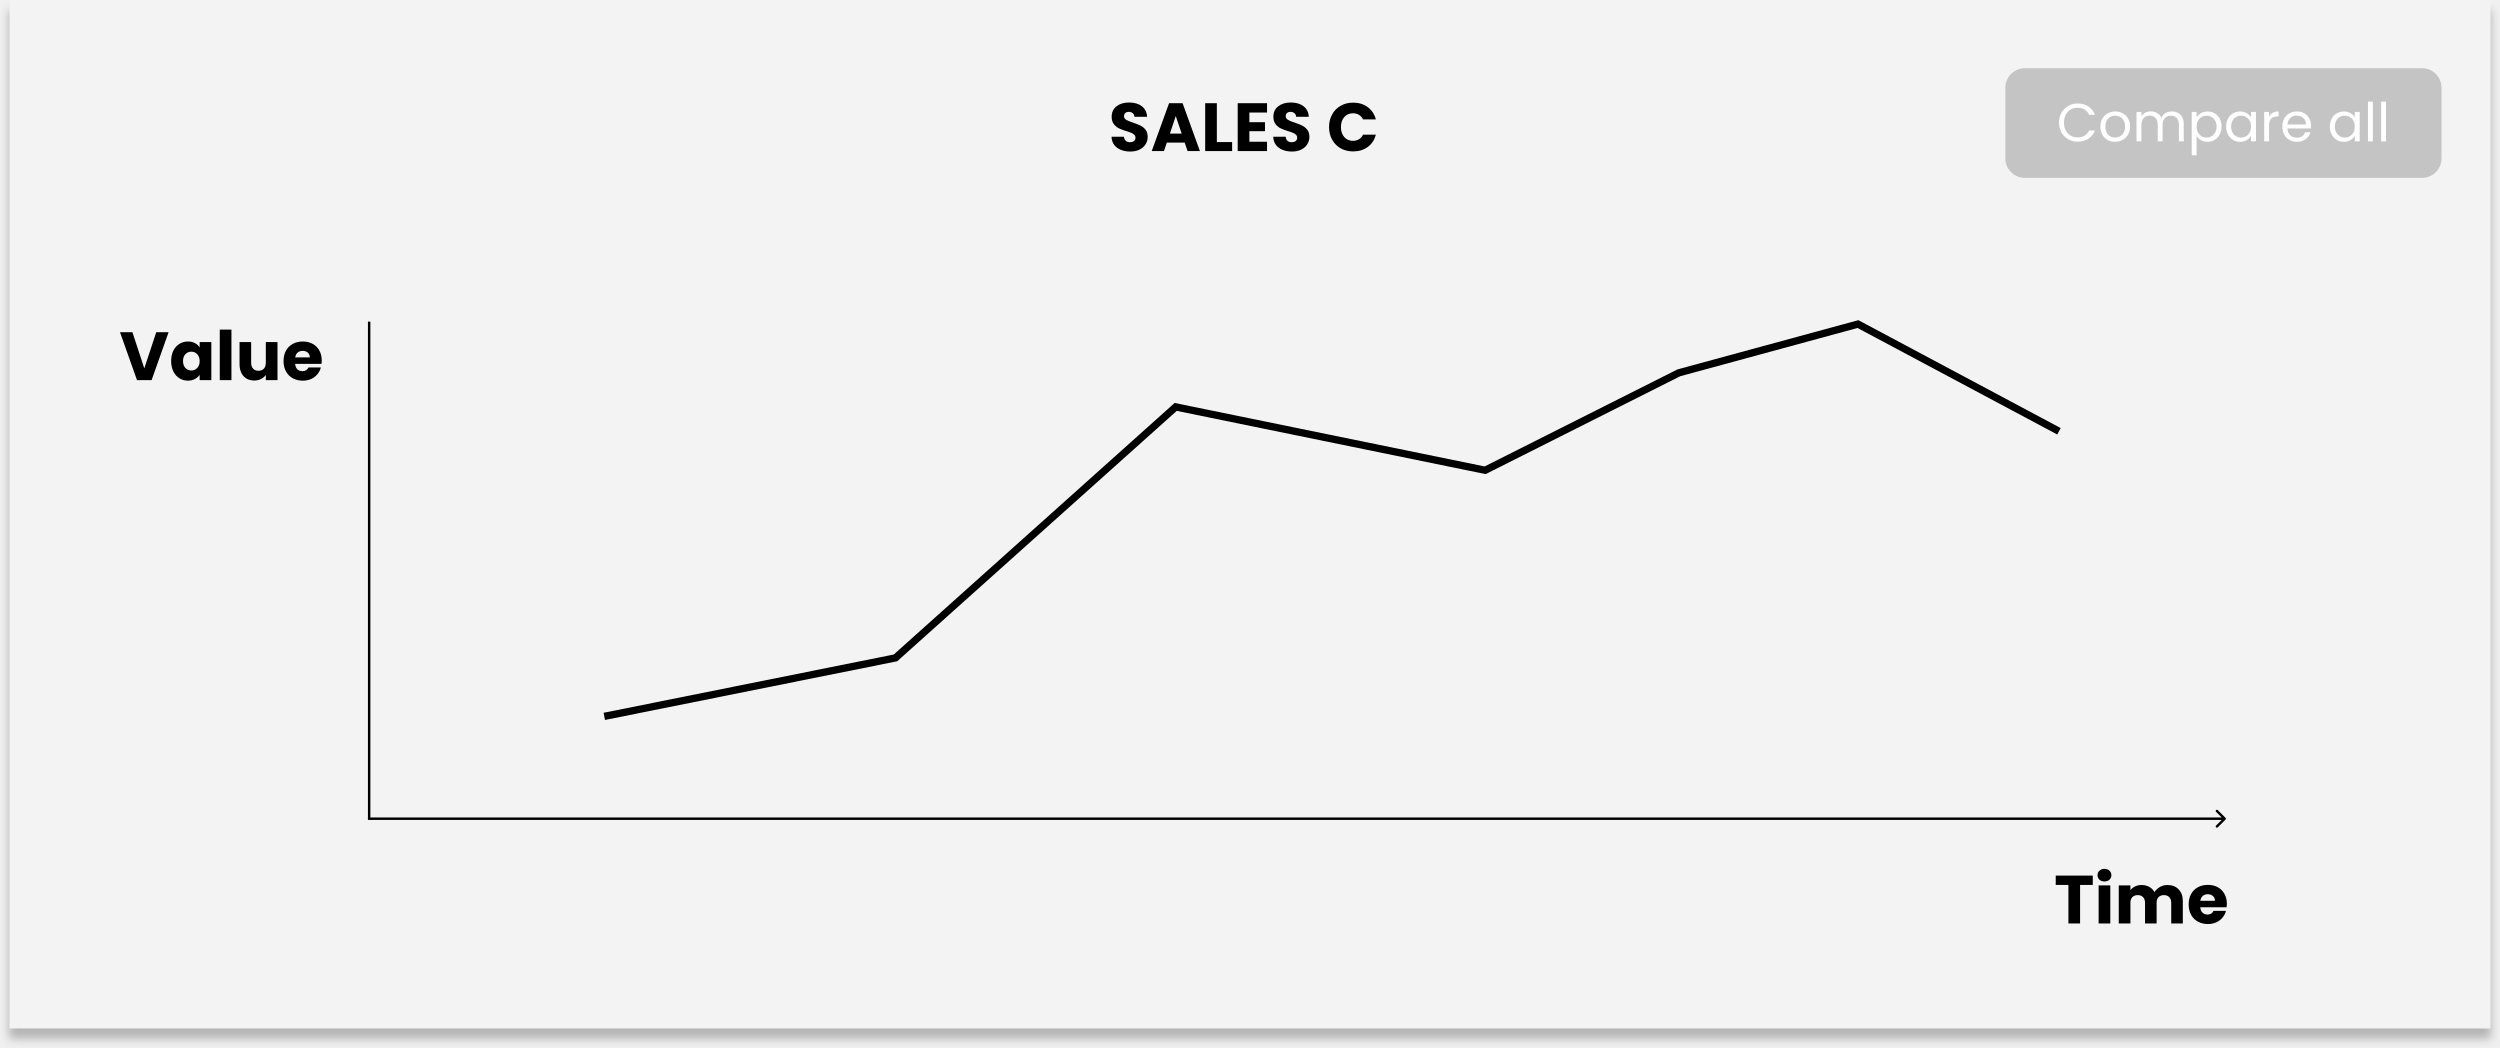
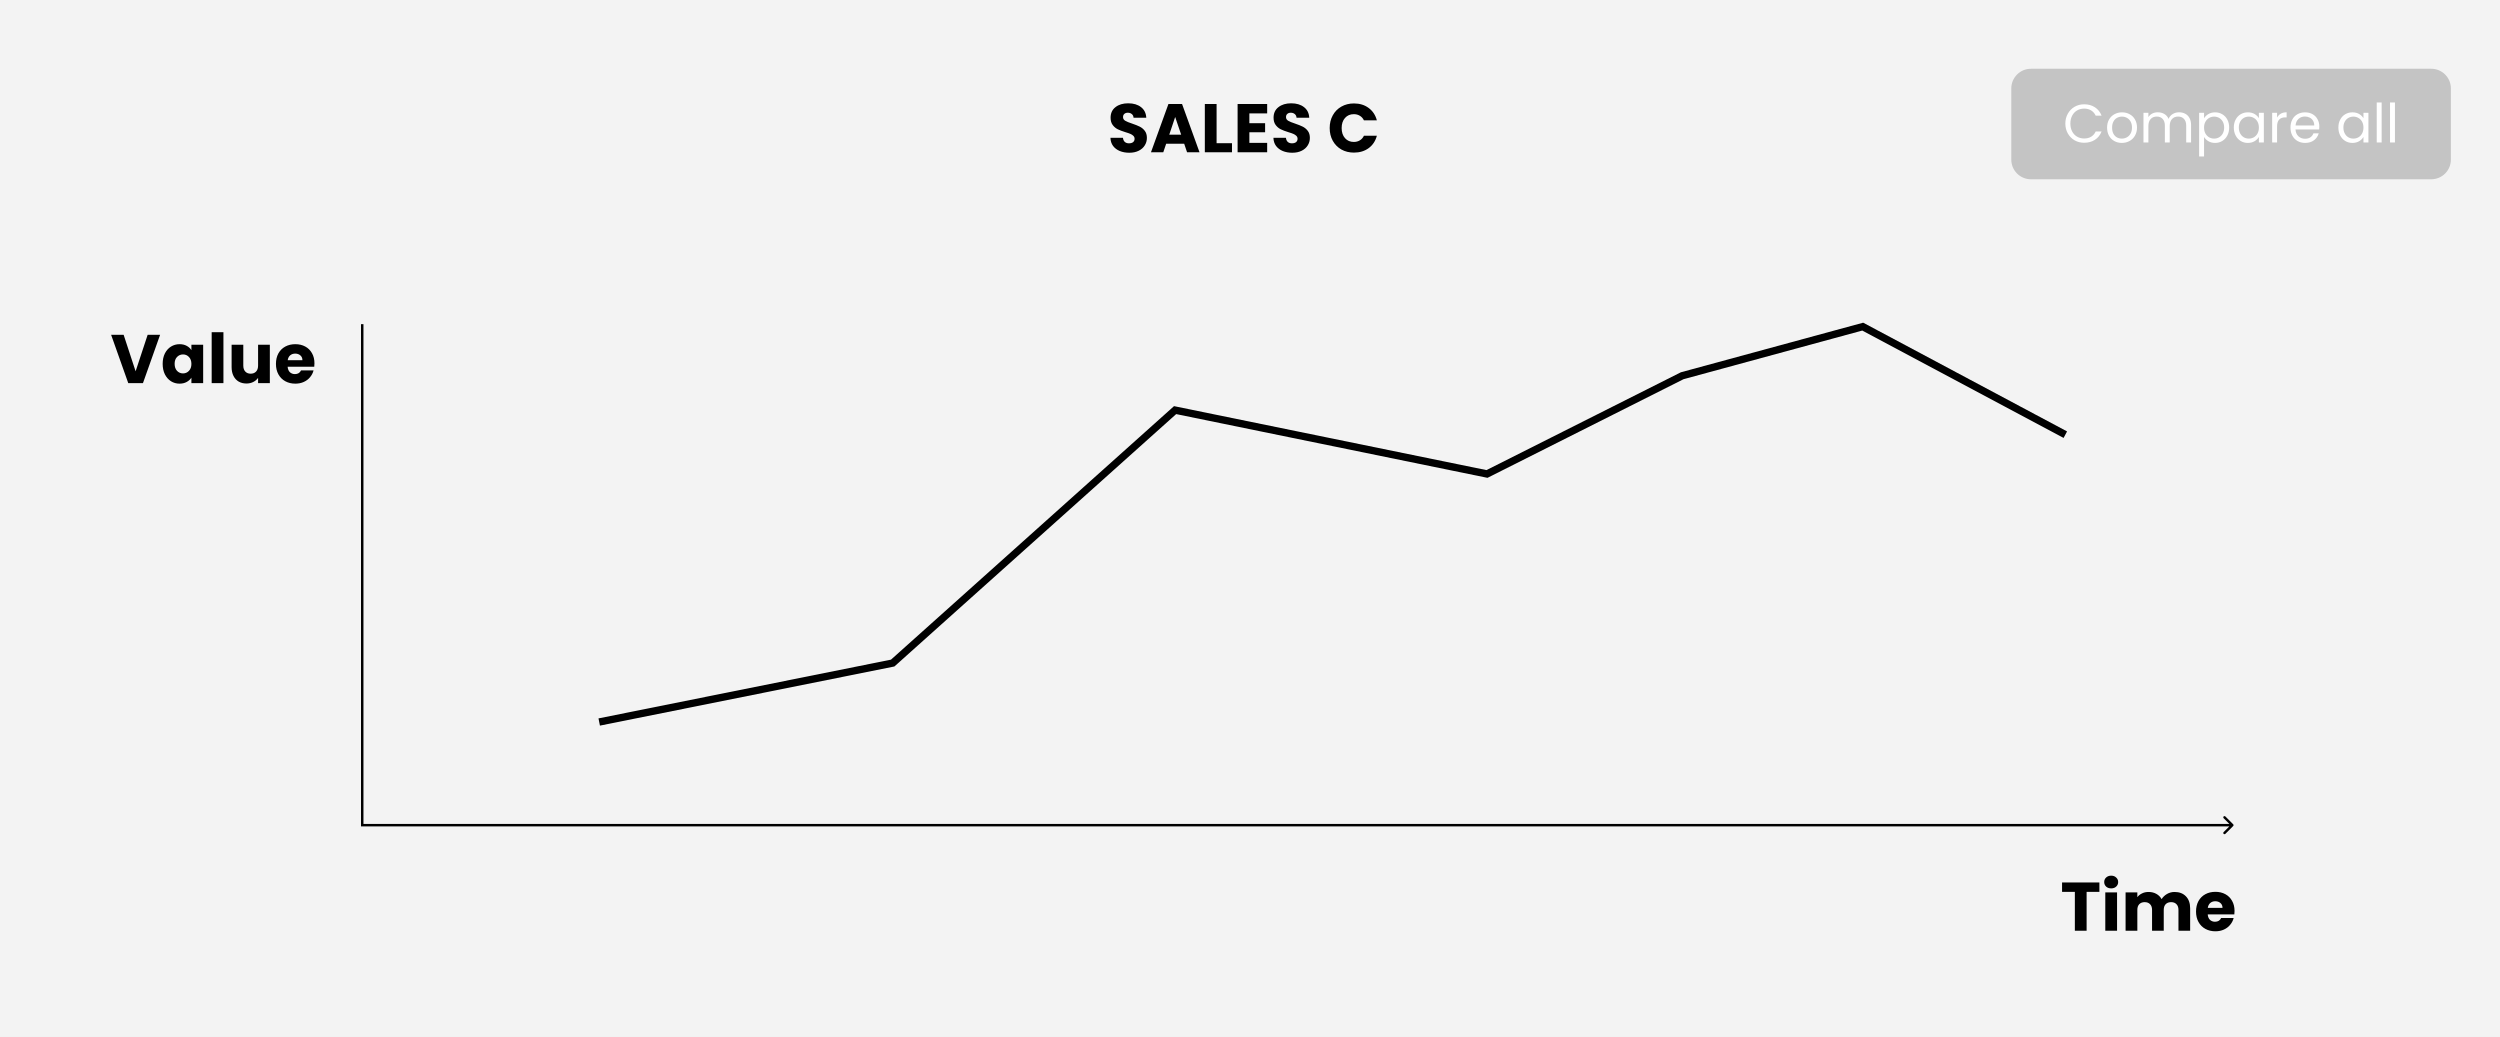
- <svg xmlns="http://www.w3.org/2000/svg" width="1026" height="430" viewBox="0 0 1026 430" fill="none">
-   <g id="Group 8">
-     <g id="Rectangle 84" filter="url(#filter0_d)">
-       <path d="M4 0H1022V422H4V0Z" fill="#F3F3F3" />
-       <path d="M4 0H1022V422H4V0Z" fill="#F3F3F3" />
+ <svg xmlns="http://www.w3.org/2000/svg" width="1018" height="422" viewBox="0 0 1018 422" fill="none">
+   <g id="sales-c">
+     <g id="Rectangle 84">
+       <path d="M0 0H1018V422H0V0Z" fill="#F3F3F3" />
+       <path d="M0 0H1018V422H0V0Z" fill="#F3F3F3" />
    </g>
-     <path id="Arrow 2" d="M913.354 336.354C913.549 336.158 913.549 335.842 913.354 335.646L910.172 332.464C909.976 332.269 909.66 332.269 909.464 332.464C909.269 332.66 909.269 332.976 909.464 333.172L912.293 336L909.464 338.828C909.269 339.024 909.269 339.34 909.464 339.536C909.66 339.731 909.976 339.731 910.172 339.536L913.354 336.354ZM151 336.5L913 336.5V335.5L151 335.5V336.5Z" fill="black" />
-     <line id="Line 2" x1="151.5" y1="132" x2="151.5" y2="336" stroke="black" />
-     <path id="SALES C" d="M463.848 62.196C462.411 62.196 461.123 61.963 459.984 61.496C458.845 61.029 457.931 60.339 457.24 59.424C456.568 58.509 456.213 57.408 456.176 56.12H461.272C461.347 56.848 461.599 57.408 462.028 57.8C462.457 58.173 463.017 58.36 463.708 58.36C464.417 58.36 464.977 58.201 465.388 57.884C465.799 57.548 466.004 57.091 466.004 56.512C466.004 56.027 465.836 55.625 465.5 55.308C465.183 54.991 464.781 54.729 464.296 54.524C463.829 54.319 463.157 54.085 462.28 53.824C461.011 53.432 459.975 53.04 459.172 52.648C458.369 52.256 457.679 51.677 457.1 50.912C456.521 50.147 456.232 49.148 456.232 47.916C456.232 46.087 456.895 44.659 458.22 43.632C459.545 42.587 461.272 42.064 463.4 42.064C465.565 42.064 467.311 42.587 468.636 43.632C469.961 44.659 470.671 46.096 470.764 47.944H465.584C465.547 47.309 465.313 46.815 464.884 46.46C464.455 46.087 463.904 45.9 463.232 45.9C462.653 45.9 462.187 46.059 461.832 46.376C461.477 46.675 461.3 47.113 461.3 47.692C461.3 48.327 461.599 48.821 462.196 49.176C462.793 49.531 463.727 49.913 464.996 50.324C466.265 50.753 467.292 51.164 468.076 51.556C468.879 51.948 469.569 52.517 470.148 53.264C470.727 54.011 471.016 54.972 471.016 56.148C471.016 57.268 470.727 58.285 470.148 59.2C469.588 60.115 468.767 60.843 467.684 61.384C466.601 61.925 465.323 62.196 463.848 62.196ZM486.199 58.528H478.863L477.687 62H472.675L479.787 42.344H485.331L492.443 62H487.375L486.199 58.528ZM484.967 54.832L482.531 47.636L480.123 54.832H484.967ZM499.395 58.304H505.667V62H494.607V42.344H499.395V58.304ZM512.739 46.18V50.156H519.151V53.852H512.739V58.164H519.991V62H507.951V42.344H519.991V46.18H512.739ZM530.211 62.196C528.774 62.196 527.486 61.963 526.347 61.496C525.209 61.029 524.294 60.339 523.603 59.424C522.931 58.509 522.577 57.408 522.539 56.12H527.635C527.71 56.848 527.962 57.408 528.391 57.8C528.821 58.173 529.381 58.36 530.071 58.36C530.781 58.36 531.341 58.201 531.751 57.884C532.162 57.548 532.367 57.091 532.367 56.512C532.367 56.027 532.199 55.625 531.863 55.308C531.546 54.991 531.145 54.729 530.659 54.524C530.193 54.319 529.521 54.085 528.643 53.824C527.374 53.432 526.338 53.04 525.535 52.648C524.733 52.256 524.042 51.677 523.463 50.912C522.885 50.147 522.595 49.148 522.595 47.916C522.595 46.087 523.258 44.659 524.583 43.632C525.909 42.587 527.635 42.064 529.763 42.064C531.929 42.064 533.674 42.587 534.999 43.632C536.325 44.659 537.034 46.096 537.127 47.944H531.947C531.91 47.309 531.677 46.815 531.247 46.46C530.818 46.087 530.267 45.9 529.595 45.9C529.017 45.9 528.55 46.059 528.195 46.376C527.841 46.675 527.663 47.113 527.663 47.692C527.663 48.327 527.962 48.821 528.559 49.176C529.157 49.531 530.09 49.913 531.359 50.324C532.629 50.753 533.655 51.164 534.439 51.556C535.242 51.948 535.933 52.517 536.511 53.264C537.09 54.011 537.379 54.972 537.379 56.148C537.379 57.268 537.09 58.285 536.511 59.2C535.951 60.115 535.13 60.843 534.047 61.384C532.965 61.925 531.686 62.196 530.211 62.196ZM545.447 52.144C545.447 50.203 545.867 48.476 546.707 46.964C547.547 45.433 548.714 44.248 550.207 43.408C551.719 42.549 553.427 42.12 555.331 42.12C557.665 42.12 559.662 42.736 561.323 43.968C562.985 45.2 564.095 46.88 564.655 49.008H559.391C558.999 48.187 558.439 47.561 557.711 47.132C557.002 46.703 556.19 46.488 555.275 46.488C553.801 46.488 552.606 47.001 551.691 48.028C550.777 49.055 550.319 50.427 550.319 52.144C550.319 53.861 550.777 55.233 551.691 56.26C552.606 57.287 553.801 57.8 555.275 57.8C556.19 57.8 557.002 57.585 557.711 57.156C558.439 56.727 558.999 56.101 559.391 55.28H564.655C564.095 57.408 562.985 59.088 561.323 60.32C559.662 61.533 557.665 62.14 555.331 62.14C553.427 62.14 551.719 61.72 550.207 60.88C548.714 60.021 547.547 58.836 546.707 57.324C545.867 55.812 545.447 54.085 545.447 52.144Z" fill="black" />
-     <path id="c" d="M248 294L367.5 270L482.5 167L609.5 193L689 153L762.5 133L845 177" stroke="black" stroke-width="3" />
-     <path id="Time" d="M858.876 359.344V363.18H853.668V379H848.88V363.18H843.672V359.344H858.876ZM863.687 361.752C862.847 361.752 862.156 361.509 861.615 361.024C861.092 360.52 860.831 359.904 860.831 359.176C860.831 358.429 861.092 357.813 861.615 357.328C862.156 356.824 862.847 356.572 863.687 356.572C864.508 356.572 865.18 356.824 865.703 357.328C866.244 357.813 866.515 358.429 866.515 359.176C866.515 359.904 866.244 360.52 865.703 361.024C865.18 361.509 864.508 361.752 863.687 361.752ZM866.067 363.376V379H861.279V363.376H866.067ZM889.473 363.208C891.414 363.208 892.954 363.796 894.093 364.972C895.25 366.148 895.829 367.781 895.829 369.872V379H891.069V370.516C891.069 369.508 890.798 368.733 890.257 368.192C889.734 367.632 889.006 367.352 888.073 367.352C887.139 367.352 886.402 367.632 885.861 368.192C885.338 368.733 885.077 369.508 885.077 370.516V379H880.317V370.516C880.317 369.508 880.046 368.733 879.505 368.192C878.982 367.632 878.254 367.352 877.321 367.352C876.387 367.352 875.65 367.632 875.109 368.192C874.586 368.733 874.325 369.508 874.325 370.516V379H869.537V363.376H874.325V365.336C874.81 364.683 875.445 364.169 876.229 363.796C877.013 363.404 877.899 363.208 878.889 363.208C880.065 363.208 881.11 363.46 882.025 363.964C882.958 364.468 883.686 365.187 884.209 366.12C884.75 365.261 885.487 364.561 886.421 364.02C887.354 363.479 888.371 363.208 889.473 363.208ZM913.905 370.936C913.905 371.384 913.877 371.851 913.821 372.336H902.985C903.06 373.307 903.368 374.053 903.909 374.576C904.469 375.08 905.151 375.332 905.953 375.332C907.148 375.332 907.979 374.828 908.445 373.82H913.541C913.28 374.847 912.804 375.771 912.113 376.592C911.441 377.413 910.592 378.057 909.565 378.524C908.539 378.991 907.391 379.224 906.121 379.224C904.591 379.224 903.228 378.897 902.033 378.244C900.839 377.591 899.905 376.657 899.233 375.444C898.561 374.231 898.225 372.812 898.225 371.188C898.225 369.564 898.552 368.145 899.205 366.932C899.877 365.719 900.811 364.785 902.005 364.132C903.2 363.479 904.572 363.152 906.121 363.152C907.633 363.152 908.977 363.469 910.153 364.104C911.329 364.739 912.244 365.644 912.897 366.82C913.569 367.996 913.905 369.368 913.905 370.936ZM909.005 369.676C909.005 368.855 908.725 368.201 908.165 367.716C907.605 367.231 906.905 366.988 906.065 366.988C905.263 366.988 904.581 367.221 904.021 367.688C903.48 368.155 903.144 368.817 903.013 369.676H909.005Z" fill="black" />
-     <path id="Value" d="M69.188 136.344L62.216 156H56.224L49.252 136.344H54.348L59.22 151.184L64.12 136.344H69.188ZM70.237 148.16C70.237 146.555 70.536 145.145 71.133 143.932C71.749 142.719 72.58 141.785 73.625 141.132C74.671 140.479 75.837 140.152 77.125 140.152C78.227 140.152 79.188 140.376 80.009 140.824C80.849 141.272 81.493 141.86 81.941 142.588V140.376H86.729V156H81.941V153.788C81.475 154.516 80.821 155.104 79.981 155.552C79.16 156 78.198 156.224 77.097 156.224C75.828 156.224 74.671 155.897 73.625 155.244C72.58 154.572 71.749 153.629 71.133 152.416C70.536 151.184 70.237 149.765 70.237 148.16ZM81.941 148.188C81.941 146.993 81.605 146.051 80.933 145.36C80.28 144.669 79.477 144.324 78.525 144.324C77.573 144.324 76.761 144.669 76.089 145.36C75.436 146.032 75.109 146.965 75.109 148.16C75.109 149.355 75.436 150.307 76.089 151.016C76.761 151.707 77.573 152.052 78.525 152.052C79.477 152.052 80.28 151.707 80.933 151.016C81.605 150.325 81.941 149.383 81.941 148.188ZM94.981 135.28V156H90.193V135.28H94.981ZM113.879 140.376V156H109.091V153.872C108.606 154.563 107.943 155.123 107.103 155.552C106.282 155.963 105.367 156.168 104.359 156.168C103.164 156.168 102.11 155.907 101.195 155.384C100.28 154.843 99.571 154.068 99.067 153.06C98.563 152.052 98.311 150.867 98.311 149.504V140.376H103.071V148.86C103.071 149.905 103.342 150.717 103.883 151.296C104.424 151.875 105.152 152.164 106.067 152.164C107 152.164 107.738 151.875 108.279 151.296C108.82 150.717 109.091 149.905 109.091 148.86V140.376H113.879ZM132.046 147.936C132.046 148.384 132.018 148.851 131.962 149.336H121.126C121.201 150.307 121.509 151.053 122.05 151.576C122.61 152.08 123.291 152.332 124.094 152.332C125.289 152.332 126.119 151.828 126.586 150.82H131.682C131.421 151.847 130.945 152.771 130.254 153.592C129.582 154.413 128.733 155.057 127.706 155.524C126.679 155.991 125.531 156.224 124.262 156.224C122.731 156.224 121.369 155.897 120.174 155.244C118.979 154.591 118.046 153.657 117.374 152.444C116.702 151.231 116.366 149.812 116.366 148.188C116.366 146.564 116.693 145.145 117.346 143.932C118.018 142.719 118.951 141.785 120.146 141.132C121.341 140.479 122.713 140.152 124.262 140.152C125.774 140.152 127.118 140.469 128.294 141.104C129.47 141.739 130.385 142.644 131.038 143.82C131.71 144.996 132.046 146.368 132.046 147.936ZM127.146 146.676C127.146 145.855 126.866 145.201 126.306 144.716C125.746 144.231 125.046 143.988 124.206 143.988C123.403 143.988 122.722 144.221 122.162 144.688C121.621 145.155 121.285 145.817 121.154 146.676H127.146Z" fill="black" />
+     <path id="Arrow 2" d="M909.354 336.354C909.549 336.158 909.549 335.842 909.354 335.646L906.172 332.464C905.976 332.269 905.66 332.269 905.464 332.464C905.269 332.66 905.269 332.976 905.464 333.172L908.293 336L905.464 338.828C905.269 339.024 905.269 339.34 905.464 339.536C905.66 339.731 905.976 339.731 906.172 339.536L909.354 336.354ZM147 336.5L909 336.5V335.5L147 335.5V336.5Z" fill="black" />
+     <line id="Line 2" x1="147.5" y1="132" x2="147.5" y2="336" stroke="black" />
+     <path id="SALES C" d="M459.848 62.196C458.411 62.196 457.123 61.963 455.984 61.496C454.845 61.029 453.931 60.339 453.24 59.424C452.568 58.509 452.213 57.408 452.176 56.12H457.272C457.347 56.848 457.599 57.408 458.028 57.8C458.457 58.173 459.017 58.36 459.708 58.36C460.417 58.36 460.977 58.201 461.388 57.884C461.799 57.548 462.004 57.091 462.004 56.512C462.004 56.027 461.836 55.625 461.5 55.308C461.183 54.991 460.781 54.729 460.296 54.524C459.829 54.319 459.157 54.085 458.28 53.824C457.011 53.432 455.975 53.04 455.172 52.648C454.369 52.256 453.679 51.677 453.1 50.912C452.521 50.147 452.232 49.148 452.232 47.916C452.232 46.087 452.895 44.659 454.22 43.632C455.545 42.587 457.272 42.064 459.4 42.064C461.565 42.064 463.311 42.587 464.636 43.632C465.961 44.659 466.671 46.096 466.764 47.944H461.584C461.547 47.309 461.313 46.815 460.884 46.46C460.455 46.087 459.904 45.9 459.232 45.9C458.653 45.9 458.187 46.059 457.832 46.376C457.477 46.675 457.3 47.113 457.3 47.692C457.3 48.327 457.599 48.821 458.196 49.176C458.793 49.531 459.727 49.913 460.996 50.324C462.265 50.753 463.292 51.164 464.076 51.556C464.879 51.948 465.569 52.517 466.148 53.264C466.727 54.011 467.016 54.972 467.016 56.148C467.016 57.268 466.727 58.285 466.148 59.2C465.588 60.115 464.767 60.843 463.684 61.384C462.601 61.925 461.323 62.196 459.848 62.196ZM482.199 58.528H474.863L473.687 62H468.675L475.787 42.344H481.331L488.443 62H483.375L482.199 58.528ZM480.967 54.832L478.531 47.636L476.123 54.832H480.967ZM495.395 58.304H501.667V62H490.607V42.344H495.395V58.304ZM508.739 46.18V50.156H515.151V53.852H508.739V58.164H515.991V62H503.951V42.344H515.991V46.18H508.739ZM526.211 62.196C524.774 62.196 523.486 61.963 522.347 61.496C521.209 61.029 520.294 60.339 519.603 59.424C518.931 58.509 518.577 57.408 518.539 56.12H523.635C523.71 56.848 523.962 57.408 524.391 57.8C524.821 58.173 525.381 58.36 526.071 58.36C526.781 58.36 527.341 58.201 527.751 57.884C528.162 57.548 528.367 57.091 528.367 56.512C528.367 56.027 528.199 55.625 527.863 55.308C527.546 54.991 527.145 54.729 526.659 54.524C526.193 54.319 525.521 54.085 524.643 53.824C523.374 53.432 522.338 53.04 521.535 52.648C520.733 52.256 520.042 51.677 519.463 50.912C518.885 50.147 518.595 49.148 518.595 47.916C518.595 46.087 519.258 44.659 520.583 43.632C521.909 42.587 523.635 42.064 525.763 42.064C527.929 42.064 529.674 42.587 530.999 43.632C532.325 44.659 533.034 46.096 533.127 47.944H527.947C527.91 47.309 527.677 46.815 527.247 46.46C526.818 46.087 526.267 45.9 525.595 45.9C525.017 45.9 524.55 46.059 524.195 46.376C523.841 46.675 523.663 47.113 523.663 47.692C523.663 48.327 523.962 48.821 524.559 49.176C525.157 49.531 526.09 49.913 527.359 50.324C528.629 50.753 529.655 51.164 530.439 51.556C531.242 51.948 531.933 52.517 532.511 53.264C533.09 54.011 533.379 54.972 533.379 56.148C533.379 57.268 533.09 58.285 532.511 59.2C531.951 60.115 531.13 60.843 530.047 61.384C528.965 61.925 527.686 62.196 526.211 62.196ZM541.447 52.144C541.447 50.203 541.867 48.476 542.707 46.964C543.547 45.433 544.714 44.248 546.207 43.408C547.719 42.549 549.427 42.12 551.331 42.12C553.665 42.12 555.662 42.736 557.323 43.968C558.985 45.2 560.095 46.88 560.655 49.008H555.391C554.999 48.187 554.439 47.561 553.711 47.132C553.002 46.703 552.19 46.488 551.275 46.488C549.801 46.488 548.606 47.001 547.691 48.028C546.777 49.055 546.319 50.427 546.319 52.144C546.319 53.861 546.777 55.233 547.691 56.26C548.606 57.287 549.801 57.8 551.275 57.8C552.19 57.8 553.002 57.585 553.711 57.156C554.439 56.727 554.999 56.101 555.391 55.28H560.655C560.095 57.408 558.985 59.088 557.323 60.32C555.662 61.533 553.665 62.14 551.331 62.14C549.427 62.14 547.719 61.72 546.207 60.88C544.714 60.021 543.547 58.836 542.707 57.324C541.867 55.812 541.447 54.085 541.447 52.144Z" fill="black" />
+     <path id="c (Stroke)" fill-rule="evenodd" clip-rule="evenodd" d="M758.681 131.396L841.706 175.676L840.294 178.324L758.319 134.604L685.539 154.408L605.709 194.574L478.939 168.621L364.196 271.39L244.295 295.471L243.705 292.529L362.804 268.61L478.061 165.379L605.291 191.426L684.461 151.592L758.681 131.396Z" fill="black" />
+     <path id="Time" d="M854.876 359.344V363.18H849.668V379H844.88V363.18H839.672V359.344H854.876ZM859.687 361.752C858.847 361.752 858.156 361.509 857.615 361.024C857.092 360.52 856.831 359.904 856.831 359.176C856.831 358.429 857.092 357.813 857.615 357.328C858.156 356.824 858.847 356.572 859.687 356.572C860.508 356.572 861.18 356.824 861.703 357.328C862.244 357.813 862.515 358.429 862.515 359.176C862.515 359.904 862.244 360.52 861.703 361.024C861.18 361.509 860.508 361.752 859.687 361.752ZM862.067 363.376V379H857.279V363.376H862.067ZM885.473 363.208C887.414 363.208 888.954 363.796 890.093 364.972C891.25 366.148 891.829 367.781 891.829 369.872V379H887.069V370.516C887.069 369.508 886.798 368.733 886.257 368.192C885.734 367.632 885.006 367.352 884.073 367.352C883.139 367.352 882.402 367.632 881.861 368.192C881.338 368.733 881.077 369.508 881.077 370.516V379H876.317V370.516C876.317 369.508 876.046 368.733 875.505 368.192C874.982 367.632 874.254 367.352 873.321 367.352C872.387 367.352 871.65 367.632 871.109 368.192C870.586 368.733 870.325 369.508 870.325 370.516V379H865.537V363.376H870.325V365.336C870.81 364.683 871.445 364.169 872.229 363.796C873.013 363.404 873.899 363.208 874.889 363.208C876.065 363.208 877.11 363.46 878.025 363.964C878.958 364.468 879.686 365.187 880.209 366.12C880.75 365.261 881.487 364.561 882.421 364.02C883.354 363.479 884.371 363.208 885.473 363.208ZM909.905 370.936C909.905 371.384 909.877 371.851 909.821 372.336H898.985C899.06 373.307 899.368 374.053 899.909 374.576C900.469 375.08 901.151 375.332 901.953 375.332C903.148 375.332 903.979 374.828 904.445 373.82H909.541C909.28 374.847 908.804 375.771 908.113 376.592C907.441 377.413 906.592 378.057 905.565 378.524C904.539 378.991 903.391 379.224 902.121 379.224C900.591 379.224 899.228 378.897 898.033 378.244C896.839 377.591 895.905 376.657 895.233 375.444C894.561 374.231 894.225 372.812 894.225 371.188C894.225 369.564 894.552 368.145 895.205 366.932C895.877 365.719 896.811 364.785 898.005 364.132C899.2 363.479 900.572 363.152 902.121 363.152C903.633 363.152 904.977 363.469 906.153 364.104C907.329 364.739 908.244 365.644 908.897 366.82C909.569 367.996 909.905 369.368 909.905 370.936ZM905.005 369.676C905.005 368.855 904.725 368.201 904.165 367.716C903.605 367.231 902.905 366.988 902.065 366.988C901.263 366.988 900.581 367.221 900.021 367.688C899.48 368.155 899.144 368.817 899.013 369.676H905.005Z" fill="black" />
+     <path id="Value" d="M65.188 136.344L58.216 156H52.224L45.252 136.344H50.348L55.22 151.184L60.12 136.344H65.188ZM66.237 148.16C66.237 146.555 66.536 145.145 67.133 143.932C67.749 142.719 68.58 141.785 69.625 141.132C70.671 140.479 71.837 140.152 73.125 140.152C74.227 140.152 75.188 140.376 76.009 140.824C76.849 141.272 77.493 141.86 77.941 142.588V140.376H82.729V156H77.941V153.788C77.475 154.516 76.821 155.104 75.981 155.552C75.16 156 74.198 156.224 73.097 156.224C71.828 156.224 70.671 155.897 69.625 155.244C68.58 154.572 67.749 153.629 67.133 152.416C66.536 151.184 66.237 149.765 66.237 148.16ZM77.941 148.188C77.941 146.993 77.605 146.051 76.933 145.36C76.28 144.669 75.477 144.324 74.525 144.324C73.573 144.324 72.761 144.669 72.089 145.36C71.436 146.032 71.109 146.965 71.109 148.16C71.109 149.355 71.436 150.307 72.089 151.016C72.761 151.707 73.573 152.052 74.525 152.052C75.477 152.052 76.28 151.707 76.933 151.016C77.605 150.325 77.941 149.383 77.941 148.188ZM90.981 135.28V156H86.193V135.28H90.981ZM109.879 140.376V156H105.091V153.872C104.606 154.563 103.943 155.123 103.103 155.552C102.282 155.963 101.367 156.168 100.359 156.168C99.164 156.168 98.109 155.907 97.195 155.384C96.28 154.843 95.571 154.068 95.067 153.06C94.563 152.052 94.311 150.867 94.311 149.504V140.376H99.071V148.86C99.071 149.905 99.341 150.717 99.883 151.296C100.424 151.875 101.152 152.164 102.067 152.164C103 152.164 103.738 151.875 104.279 151.296C104.82 150.717 105.091 149.905 105.091 148.86V140.376H109.879ZM128.046 147.936C128.046 148.384 128.018 148.851 127.962 149.336H117.126C117.201 150.307 117.509 151.053 118.05 151.576C118.61 152.08 119.291 152.332 120.094 152.332C121.289 152.332 122.119 151.828 122.586 150.82H127.682C127.421 151.847 126.945 152.771 126.254 153.592C125.582 154.413 124.733 155.057 123.706 155.524C122.679 155.991 121.531 156.224 120.262 156.224C118.731 156.224 117.369 155.897 116.174 155.244C114.979 154.591 114.046 153.657 113.374 152.444C112.702 151.231 112.366 149.812 112.366 148.188C112.366 146.564 112.693 145.145 113.346 143.932C114.018 142.719 114.951 141.785 116.146 141.132C117.341 140.479 118.713 140.152 120.262 140.152C121.774 140.152 123.118 140.469 124.294 141.104C125.47 141.739 126.385 142.644 127.038 143.82C127.71 144.996 128.046 146.368 128.046 147.936ZM123.146 146.676C123.146 145.855 122.866 145.201 122.306 144.716C121.746 144.231 121.046 143.988 120.206 143.988C119.403 143.988 118.722 144.221 118.162 144.688C117.621 145.155 117.285 145.817 117.154 146.676H123.146Z" fill="black" />
    <g id="compare">
-       <rect id="Rectangle 91" x="823" y="28" width="179" height="45" rx="8" fill="#C4C4C4" />
-       <path id="Compare all" d="M845.008 50.322C845.008 48.826 845.345 47.484 846.02 46.296C846.694 45.093 847.611 44.155 848.77 43.48C849.943 42.805 851.241 42.468 852.664 42.468C854.336 42.468 855.795 42.871 857.042 43.678C858.288 44.485 859.198 45.629 859.77 47.11H857.372C856.946 46.186 856.33 45.475 855.524 44.976C854.732 44.477 853.778 44.228 852.664 44.228C851.593 44.228 850.632 44.477 849.782 44.976C848.931 45.475 848.264 46.186 847.78 47.11C847.296 48.019 847.054 49.09 847.054 50.322C847.054 51.539 847.296 52.61 847.78 53.534C848.264 54.443 848.931 55.147 849.782 55.646C850.632 56.145 851.593 56.394 852.664 56.394C853.778 56.394 854.732 56.152 855.524 55.668C856.33 55.169 856.946 54.458 857.372 53.534H859.77C859.198 55.001 858.288 56.137 857.042 56.944C855.795 57.736 854.336 58.132 852.664 58.132C851.241 58.132 849.943 57.802 848.77 57.142C847.611 56.467 846.694 55.536 846.02 54.348C845.345 53.16 845.008 51.818 845.008 50.322ZM868.008 58.198C866.878 58.198 865.852 57.941 864.928 57.428C864.018 56.915 863.3 56.189 862.772 55.25C862.258 54.297 862.002 53.197 862.002 51.95C862.002 50.718 862.266 49.633 862.794 48.694C863.336 47.741 864.07 47.015 864.994 46.516C865.918 46.003 866.952 45.746 868.096 45.746C869.24 45.746 870.274 46.003 871.198 46.516C872.122 47.015 872.848 47.733 873.376 48.672C873.918 49.611 874.19 50.703 874.19 51.95C874.19 53.197 873.911 54.297 873.354 55.25C872.811 56.189 872.07 56.915 871.132 57.428C870.193 57.941 869.152 58.198 868.008 58.198ZM868.008 56.438C868.726 56.438 869.401 56.269 870.032 55.932C870.662 55.595 871.168 55.089 871.55 54.414C871.946 53.739 872.144 52.918 872.144 51.95C872.144 50.982 871.953 50.161 871.572 49.486C871.19 48.811 870.692 48.313 870.076 47.99C869.46 47.653 868.792 47.484 868.074 47.484C867.34 47.484 866.666 47.653 866.05 47.99C865.448 48.313 864.964 48.811 864.598 49.486C864.231 50.161 864.048 50.982 864.048 51.95C864.048 52.933 864.224 53.761 864.576 54.436C864.942 55.111 865.426 55.617 866.028 55.954C866.629 56.277 867.289 56.438 868.008 56.438ZM891.32 45.724C892.259 45.724 893.095 45.922 893.828 46.318C894.561 46.699 895.141 47.279 895.566 48.056C895.991 48.833 896.204 49.779 896.204 50.894V58H894.224V51.18C894.224 49.977 893.923 49.061 893.322 48.43C892.735 47.785 891.936 47.462 890.924 47.462C889.883 47.462 889.054 47.799 888.438 48.474C887.822 49.134 887.514 50.095 887.514 51.356V58H885.534V51.18C885.534 49.977 885.233 49.061 884.632 48.43C884.045 47.785 883.246 47.462 882.234 47.462C881.193 47.462 880.364 47.799 879.748 48.474C879.132 49.134 878.824 50.095 878.824 51.356V58H876.822V45.944H878.824V47.682C879.22 47.051 879.748 46.567 880.408 46.23C881.083 45.893 881.823 45.724 882.63 45.724C883.642 45.724 884.537 45.951 885.314 46.406C886.091 46.861 886.671 47.528 887.052 48.408C887.389 47.557 887.947 46.897 888.724 46.428C889.501 45.959 890.367 45.724 891.32 45.724ZM901.49 48.166C901.886 47.477 902.473 46.905 903.25 46.45C904.042 45.981 904.959 45.746 906 45.746C907.071 45.746 908.039 46.003 908.904 46.516C909.784 47.029 910.473 47.755 910.972 48.694C911.471 49.618 911.72 50.696 911.72 51.928C911.72 53.145 911.471 54.231 910.972 55.184C910.473 56.137 909.784 56.878 908.904 57.406C908.039 57.934 907.071 58.198 906 58.198C904.973 58.198 904.064 57.971 903.272 57.516C902.495 57.047 901.901 56.467 901.49 55.778V63.72H899.488V45.944H901.49V48.166ZM909.674 51.928C909.674 51.019 909.491 50.227 909.124 49.552C908.757 48.877 908.259 48.364 907.628 48.012C907.012 47.66 906.33 47.484 905.582 47.484C904.849 47.484 904.167 47.667 903.536 48.034C902.92 48.386 902.421 48.907 902.04 49.596C901.673 50.271 901.49 51.055 901.49 51.95C901.49 52.859 901.673 53.659 902.04 54.348C902.421 55.023 902.92 55.543 903.536 55.91C904.167 56.262 904.849 56.438 905.582 56.438C906.33 56.438 907.012 56.262 907.628 55.91C908.259 55.543 908.757 55.023 909.124 54.348C909.491 53.659 909.674 52.852 909.674 51.928ZM913.607 51.928C913.607 50.696 913.856 49.618 914.355 48.694C914.854 47.755 915.536 47.029 916.401 46.516C917.281 46.003 918.256 45.746 919.327 45.746C920.383 45.746 921.3 45.973 922.077 46.428C922.854 46.883 923.434 47.455 923.815 48.144V45.944H925.839V58H923.815V55.756C923.419 56.46 922.825 57.047 922.033 57.516C921.256 57.971 920.346 58.198 919.305 58.198C918.234 58.198 917.266 57.934 916.401 57.406C915.536 56.878 914.854 56.137 914.355 55.184C913.856 54.231 913.607 53.145 913.607 51.928ZM923.815 51.95C923.815 51.041 923.632 50.249 923.265 49.574C922.898 48.899 922.4 48.386 921.769 48.034C921.153 47.667 920.471 47.484 919.723 47.484C918.975 47.484 918.293 47.66 917.677 48.012C917.061 48.364 916.57 48.877 916.203 49.552C915.836 50.227 915.653 51.019 915.653 51.928C915.653 52.852 915.836 53.659 916.203 54.348C916.57 55.023 917.061 55.543 917.677 55.91C918.293 56.262 918.975 56.438 919.723 56.438C920.471 56.438 921.153 56.262 921.769 55.91C922.4 55.543 922.898 55.023 923.265 54.348C923.632 53.659 923.815 52.859 923.815 51.95ZM931.224 47.902C931.576 47.213 932.075 46.677 932.72 46.296C933.38 45.915 934.18 45.724 935.118 45.724V47.792H934.59C932.346 47.792 931.224 49.009 931.224 51.444V58H929.222V45.944H931.224V47.902ZM948.429 51.51C948.429 51.891 948.407 52.295 948.363 52.72H938.727C938.801 53.908 939.204 54.839 939.937 55.514C940.685 56.174 941.587 56.504 942.643 56.504C943.509 56.504 944.227 56.306 944.799 55.91C945.386 55.499 945.797 54.957 946.031 54.282H948.187C947.865 55.441 947.219 56.387 946.251 57.12C945.283 57.839 944.081 58.198 942.643 58.198C941.499 58.198 940.473 57.941 939.563 57.428C938.669 56.915 937.965 56.189 937.451 55.25C936.938 54.297 936.681 53.197 936.681 51.95C936.681 50.703 936.931 49.611 937.429 48.672C937.928 47.733 938.625 47.015 939.519 46.516C940.429 46.003 941.47 45.746 942.643 45.746C943.787 45.746 944.799 45.995 945.679 46.494C946.559 46.993 947.234 47.682 947.703 48.562C948.187 49.427 948.429 50.41 948.429 51.51ZM946.361 51.092C946.361 50.329 946.193 49.677 945.855 49.134C945.518 48.577 945.056 48.159 944.469 47.88C943.897 47.587 943.259 47.44 942.555 47.44C941.543 47.44 940.678 47.763 939.959 48.408C939.255 49.053 938.852 49.948 938.749 51.092H946.361ZM956.189 51.928C956.189 50.696 956.438 49.618 956.937 48.694C957.436 47.755 958.118 47.029 958.983 46.516C959.863 46.003 960.838 45.746 961.909 45.746C962.965 45.746 963.882 45.973 964.659 46.428C965.436 46.883 966.016 47.455 966.397 48.144V45.944H968.421V58H966.397V55.756C966.001 56.46 965.407 57.047 964.615 57.516C963.838 57.971 962.928 58.198 961.887 58.198C960.816 58.198 959.848 57.934 958.983 57.406C958.118 56.878 957.436 56.137 956.937 55.184C956.438 54.231 956.189 53.145 956.189 51.928ZM966.397 51.95C966.397 51.041 966.214 50.249 965.847 49.574C965.48 48.899 964.982 48.386 964.351 48.034C963.735 47.667 963.053 47.484 962.305 47.484C961.557 47.484 960.875 47.66 960.259 48.012C959.643 48.364 959.152 48.877 958.785 49.552C958.418 50.227 958.235 51.019 958.235 51.928C958.235 52.852 958.418 53.659 958.785 54.348C959.152 55.023 959.643 55.543 960.259 55.91C960.875 56.262 961.557 56.438 962.305 56.438C963.053 56.438 963.735 56.262 964.351 55.91C964.982 55.543 965.48 55.023 965.847 54.348C966.214 53.659 966.397 52.859 966.397 51.95ZM973.806 41.72V58H971.804V41.72H973.806ZM979.22 41.72V58H977.218V41.72H979.22Z" fill="white" />
+       <rect id="Rectangle 91" x="819" y="28" width="179" height="45" rx="8" fill="#C4C4C4" />
+       <path id="Compare all" d="M841.008 50.322C841.008 48.826 841.345 47.484 842.02 46.296C842.694 45.093 843.611 44.155 844.77 43.48C845.943 42.805 847.241 42.468 848.664 42.468C850.336 42.468 851.795 42.871 853.042 43.678C854.288 44.485 855.198 45.629 855.77 47.11H853.372C852.946 46.186 852.33 45.475 851.524 44.976C850.732 44.477 849.778 44.228 848.664 44.228C847.593 44.228 846.632 44.477 845.782 44.976C844.931 45.475 844.264 46.186 843.78 47.11C843.296 48.019 843.054 49.09 843.054 50.322C843.054 51.539 843.296 52.61 843.78 53.534C844.264 54.443 844.931 55.147 845.782 55.646C846.632 56.145 847.593 56.394 848.664 56.394C849.778 56.394 850.732 56.152 851.524 55.668C852.33 55.169 852.946 54.458 853.372 53.534H855.77C855.198 55.001 854.288 56.137 853.042 56.944C851.795 57.736 850.336 58.132 848.664 58.132C847.241 58.132 845.943 57.802 844.77 57.142C843.611 56.467 842.694 55.536 842.02 54.348C841.345 53.16 841.008 51.818 841.008 50.322ZM864.008 58.198C862.878 58.198 861.852 57.941 860.928 57.428C860.018 56.915 859.3 56.189 858.772 55.25C858.258 54.297 858.002 53.197 858.002 51.95C858.002 50.718 858.266 49.633 858.794 48.694C859.336 47.741 860.07 47.015 860.994 46.516C861.918 46.003 862.952 45.746 864.096 45.746C865.24 45.746 866.274 46.003 867.198 46.516C868.122 47.015 868.848 47.733 869.376 48.672C869.918 49.611 870.19 50.703 870.19 51.95C870.19 53.197 869.911 54.297 869.354 55.25C868.811 56.189 868.07 56.915 867.132 57.428C866.193 57.941 865.152 58.198 864.008 58.198ZM864.008 56.438C864.726 56.438 865.401 56.269 866.032 55.932C866.662 55.595 867.168 55.089 867.55 54.414C867.946 53.739 868.144 52.918 868.144 51.95C868.144 50.982 867.953 50.161 867.572 49.486C867.19 48.811 866.692 48.313 866.076 47.99C865.46 47.653 864.792 47.484 864.074 47.484C863.34 47.484 862.666 47.653 862.05 47.99C861.448 48.313 860.964 48.811 860.598 49.486C860.231 50.161 860.048 50.982 860.048 51.95C860.048 52.933 860.224 53.761 860.576 54.436C860.942 55.111 861.426 55.617 862.028 55.954C862.629 56.277 863.289 56.438 864.008 56.438ZM887.32 45.724C888.259 45.724 889.095 45.922 889.828 46.318C890.561 46.699 891.141 47.279 891.566 48.056C891.991 48.833 892.204 49.779 892.204 50.894V58H890.224V51.18C890.224 49.977 889.923 49.061 889.322 48.43C888.735 47.785 887.936 47.462 886.924 47.462C885.883 47.462 885.054 47.799 884.438 48.474C883.822 49.134 883.514 50.095 883.514 51.356V58H881.534V51.18C881.534 49.977 881.233 49.061 880.632 48.43C880.045 47.785 879.246 47.462 878.234 47.462C877.193 47.462 876.364 47.799 875.748 48.474C875.132 49.134 874.824 50.095 874.824 51.356V58H872.822V45.944H874.824V47.682C875.22 47.051 875.748 46.567 876.408 46.23C877.083 45.893 877.823 45.724 878.63 45.724C879.642 45.724 880.537 45.951 881.314 46.406C882.091 46.861 882.671 47.528 883.052 48.408C883.389 47.557 883.947 46.897 884.724 46.428C885.501 45.959 886.367 45.724 887.32 45.724ZM897.49 48.166C897.886 47.477 898.473 46.905 899.25 46.45C900.042 45.981 900.959 45.746 902 45.746C903.071 45.746 904.039 46.003 904.904 46.516C905.784 47.029 906.473 47.755 906.972 48.694C907.471 49.618 907.72 50.696 907.72 51.928C907.72 53.145 907.471 54.231 906.972 55.184C906.473 56.137 905.784 56.878 904.904 57.406C904.039 57.934 903.071 58.198 902 58.198C900.973 58.198 900.064 57.971 899.272 57.516C898.495 57.047 897.901 56.467 897.49 55.778V63.72H895.488V45.944H897.49V48.166ZM905.674 51.928C905.674 51.019 905.491 50.227 905.124 49.552C904.757 48.877 904.259 48.364 903.628 48.012C903.012 47.66 902.33 47.484 901.582 47.484C900.849 47.484 900.167 47.667 899.536 48.034C898.92 48.386 898.421 48.907 898.04 49.596C897.673 50.271 897.49 51.055 897.49 51.95C897.49 52.859 897.673 53.659 898.04 54.348C898.421 55.023 898.92 55.543 899.536 55.91C900.167 56.262 900.849 56.438 901.582 56.438C902.33 56.438 903.012 56.262 903.628 55.91C904.259 55.543 904.757 55.023 905.124 54.348C905.491 53.659 905.674 52.852 905.674 51.928ZM909.607 51.928C909.607 50.696 909.856 49.618 910.355 48.694C910.854 47.755 911.536 47.029 912.401 46.516C913.281 46.003 914.256 45.746 915.327 45.746C916.383 45.746 917.3 45.973 918.077 46.428C918.854 46.883 919.434 47.455 919.815 48.144V45.944H921.839V58H919.815V55.756C919.419 56.46 918.825 57.047 918.033 57.516C917.256 57.971 916.346 58.198 915.305 58.198C914.234 58.198 913.266 57.934 912.401 57.406C911.536 56.878 910.854 56.137 910.355 55.184C909.856 54.231 909.607 53.145 909.607 51.928ZM919.815 51.95C919.815 51.041 919.632 50.249 919.265 49.574C918.898 48.899 918.4 48.386 917.769 48.034C917.153 47.667 916.471 47.484 915.723 47.484C914.975 47.484 914.293 47.66 913.677 48.012C913.061 48.364 912.57 48.877 912.203 49.552C911.836 50.227 911.653 51.019 911.653 51.928C911.653 52.852 911.836 53.659 912.203 54.348C912.57 55.023 913.061 55.543 913.677 55.91C914.293 56.262 914.975 56.438 915.723 56.438C916.471 56.438 917.153 56.262 917.769 55.91C918.4 55.543 918.898 55.023 919.265 54.348C919.632 53.659 919.815 52.859 919.815 51.95ZM927.224 47.902C927.576 47.213 928.075 46.677 928.72 46.296C929.38 45.915 930.18 45.724 931.118 45.724V47.792H930.59C928.346 47.792 927.224 49.009 927.224 51.444V58H925.222V45.944H927.224V47.902ZM944.429 51.51C944.429 51.891 944.407 52.295 944.363 52.72H934.727C934.801 53.908 935.204 54.839 935.937 55.514C936.685 56.174 937.587 56.504 938.643 56.504C939.509 56.504 940.227 56.306 940.799 55.91C941.386 55.499 941.797 54.957 942.031 54.282H944.187C943.865 55.441 943.219 56.387 942.251 57.12C941.283 57.839 940.081 58.198 938.643 58.198C937.499 58.198 936.473 57.941 935.563 57.428C934.669 56.915 933.965 56.189 933.451 55.25C932.938 54.297 932.681 53.197 932.681 51.95C932.681 50.703 932.931 49.611 933.429 48.672C933.928 47.733 934.625 47.015 935.519 46.516C936.429 46.003 937.47 45.746 938.643 45.746C939.787 45.746 940.799 45.995 941.679 46.494C942.559 46.993 943.234 47.682 943.703 48.562C944.187 49.427 944.429 50.41 944.429 51.51ZM942.361 51.092C942.361 50.329 942.193 49.677 941.855 49.134C941.518 48.577 941.056 48.159 940.469 47.88C939.897 47.587 939.259 47.44 938.555 47.44C937.543 47.44 936.678 47.763 935.959 48.408C935.255 49.053 934.852 49.948 934.749 51.092H942.361ZM952.189 51.928C952.189 50.696 952.438 49.618 952.937 48.694C953.436 47.755 954.118 47.029 954.983 46.516C955.863 46.003 956.838 45.746 957.909 45.746C958.965 45.746 959.882 45.973 960.659 46.428C961.436 46.883 962.016 47.455 962.397 48.144V45.944H964.421V58H962.397V55.756C962.001 56.46 961.407 57.047 960.615 57.516C959.838 57.971 958.928 58.198 957.887 58.198C956.816 58.198 955.848 57.934 954.983 57.406C954.118 56.878 953.436 56.137 952.937 55.184C952.438 54.231 952.189 53.145 952.189 51.928ZM962.397 51.95C962.397 51.041 962.214 50.249 961.847 49.574C961.48 48.899 960.982 48.386 960.351 48.034C959.735 47.667 959.053 47.484 958.305 47.484C957.557 47.484 956.875 47.66 956.259 48.012C955.643 48.364 955.152 48.877 954.785 49.552C954.418 50.227 954.235 51.019 954.235 51.928C954.235 52.852 954.418 53.659 954.785 54.348C955.152 55.023 955.643 55.543 956.259 55.91C956.875 56.262 957.557 56.438 958.305 56.438C959.053 56.438 959.735 56.262 960.351 55.91C960.982 55.543 961.48 55.023 961.847 54.348C962.214 53.659 962.397 52.859 962.397 51.95ZM969.806 41.72V58H967.804V41.72H969.806ZM975.22 41.72V58H973.218V41.72H975.22Z" fill="white" />
    </g>
  </g>
-   <defs>
-     <filter id="filter0_d" x="0" y="0" width="1026" height="430" filterUnits="userSpaceOnUse" color-interpolation-filters="sRGB">
-       <feFlood flood-opacity="0" result="BackgroundImageFix" />
-       <feColorMatrix in="SourceAlpha" type="matrix" values="0 0 0 0 0 0 0 0 0 0 0 0 0 0 0 0 0 0 127 0" />
-       <feOffset dy="4" />
-       <feGaussianBlur stdDeviation="2" />
-       <feColorMatrix type="matrix" values="0 0 0 0 0 0 0 0 0 0 0 0 0 0 0 0 0 0 0.25 0" />
-       <feBlend mode="normal" in2="BackgroundImageFix" result="effect1_dropShadow" />
-       <feBlend mode="normal" in="SourceGraphic" in2="effect1_dropShadow" result="shape" />
-     </filter>
-   </defs>
</svg>
